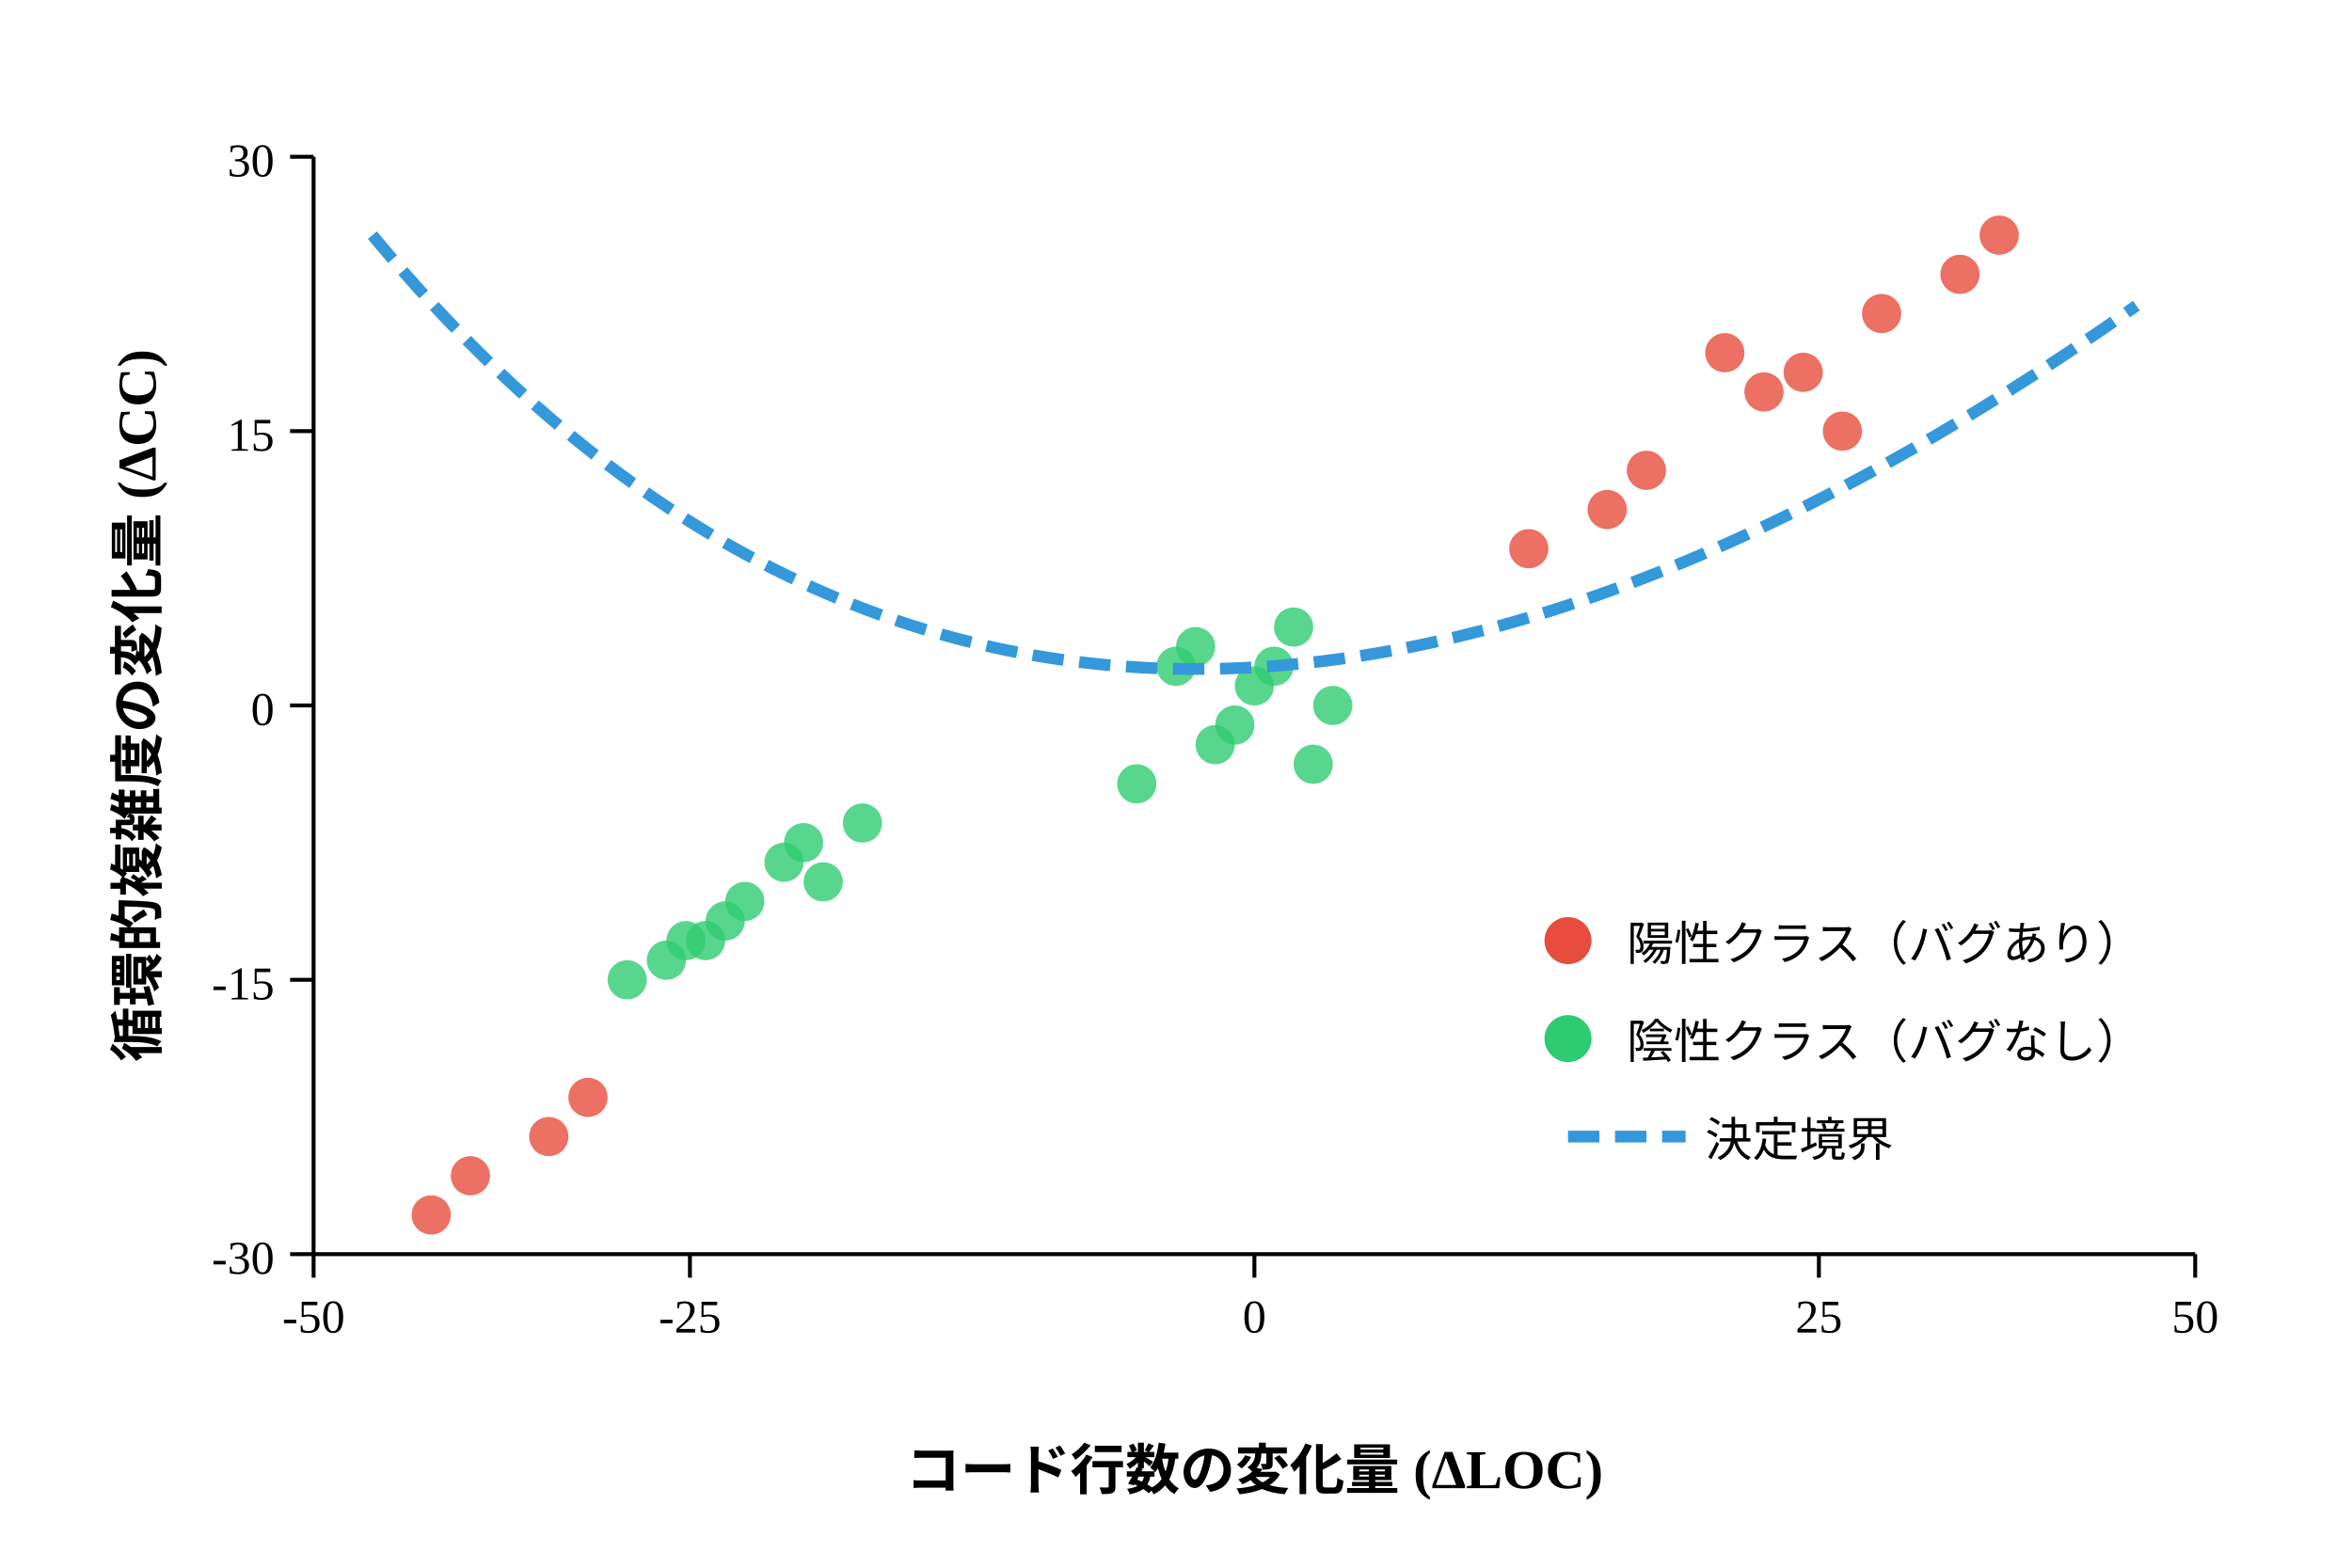
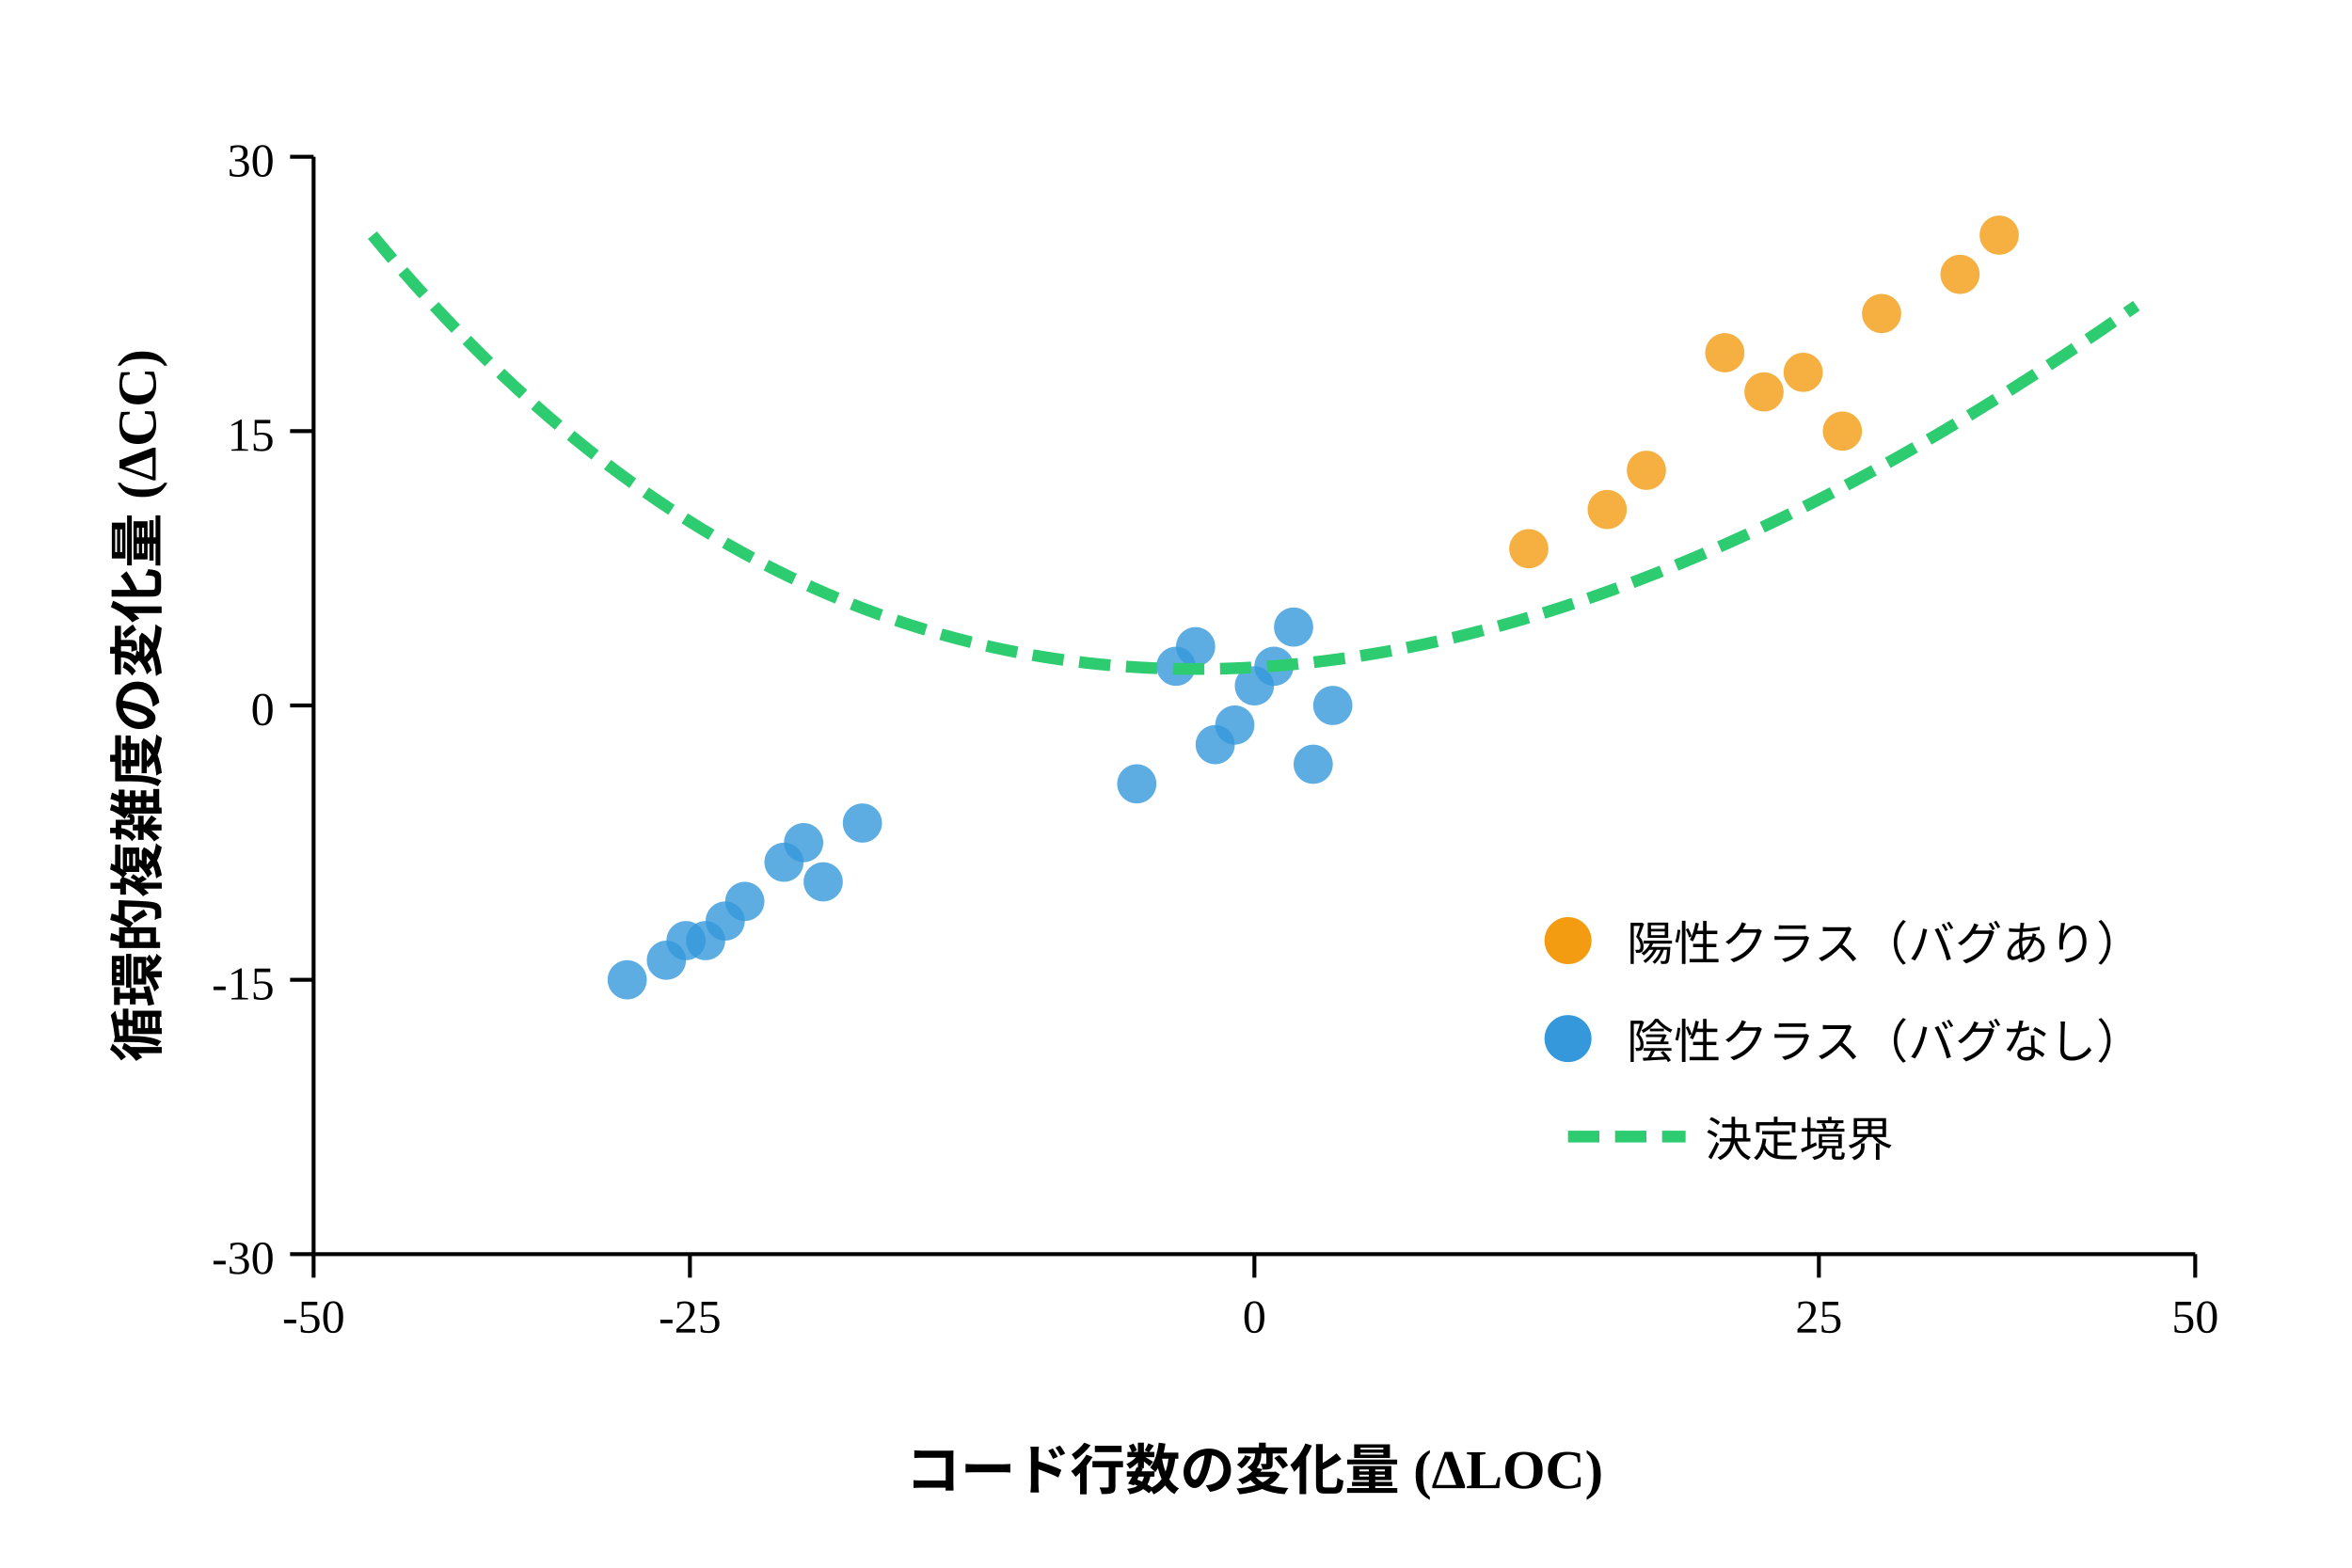
<svg xmlns="http://www.w3.org/2000/svg" width="600" height="400" style="background: white">
  <g transform="translate(0,320)">
    <line x1="80" y1="0" x2="560" y2="0" stroke="black" stroke-width="1" />
    <g transform="translate(80,0)">
      <line y2="6" stroke="black" />
      <text y="20" text-anchor="middle" font-size="12">-50</text>
    </g>
    <g transform="translate(176,0)">
      <line y2="6" stroke="black" />
      <text y="20" text-anchor="middle" font-size="12">-25</text>
    </g>
    <g transform="translate(320,0)">
      <line y2="6" stroke="black" />
      <text y="20" text-anchor="middle" font-size="12">0</text>
    </g>
    <g transform="translate(464,0)">
      <line y2="6" stroke="black" />
      <text y="20" text-anchor="middle" font-size="12">25</text>
    </g>
    <g transform="translate(560,0)">
      <line y2="6" stroke="black" />
      <text y="20" text-anchor="middle" font-size="12">50</text>
    </g>
    <text x="320" y="60" text-anchor="middle" font-weight="bold" font-size="14">コード行数の変化量 (ΔLOC)</text>
  </g>
  <g transform="translate(80,0)">
    <line x1="0" y1="40" x2="0" y2="320" stroke="black" stroke-width="1" />
    <g transform="translate(0,40)">
      <line x2="-6" stroke="black" />
      <text x="-10" y="5" text-anchor="end" font-size="12">30</text>
    </g>
    <g transform="translate(0,110)">
      <line x2="-6" stroke="black" />
      <text x="-10" y="5" text-anchor="end" font-size="12">15</text>
    </g>
    <g transform="translate(0,180)">
      <line x2="-6" stroke="black" />
      <text x="-10" y="5" text-anchor="end" font-size="12">0</text>
    </g>
    <g transform="translate(0,250)">
      <line x2="-6" stroke="black" />
      <text x="-10" y="5" text-anchor="end" font-size="12">-15</text>
    </g>
    <g transform="translate(0,320)">
      <line x2="-6" stroke="black" />
      <text x="-10" y="5" text-anchor="end" font-size="12">-30</text>
    </g>
    <text transform="rotate(-90)" x="-180" y="-40" text-anchor="middle" font-weight="bold" font-size="14">循環的複雑度の変化量 (ΔCC)</text>
  </g>
-   <circle cx="420" cy="120" r="5" fill="#e74c3c" opacity="0.8" />
-   <circle cx="450" cy="100" r="5" fill="#e74c3c" opacity="0.8" />
-   <circle cx="480" cy="80" r="5" fill="#e74c3c" opacity="0.8" />
-   <circle cx="510" cy="60" r="5" fill="#e74c3c" opacity="0.8" />
-   <circle cx="390" cy="140" r="5" fill="#e74c3c" opacity="0.8" />
-   <circle cx="440" cy="90" r="5" fill="#e74c3c" opacity="0.8" />
-   <circle cx="470" cy="110" r="5" fill="#e74c3c" opacity="0.8" />
-   <circle cx="500" cy="70" r="5" fill="#e74c3c" opacity="0.8" />
-   <circle cx="410" cy="130" r="5" fill="#e74c3c" opacity="0.8" />
-   <circle cx="460" cy="95" r="5" fill="#e74c3c" opacity="0.8" />
-   <circle cx="150" cy="280" r="5" fill="#e74c3c" opacity="0.8" />
-   <circle cx="120" cy="300" r="5" fill="#e74c3c" opacity="0.8" />
-   <circle cx="140" cy="290" r="5" fill="#e74c3c" opacity="0.8" />
-   <circle cx="110" cy="310" r="5" fill="#e74c3c" opacity="0.8" />
-   <circle cx="300" cy="170" r="5" fill="#2ecc71" opacity="0.8" />
-   <circle cx="310" cy="190" r="5" fill="#2ecc71" opacity="0.8" />
-   <circle cx="330" cy="160" r="5" fill="#2ecc71" opacity="0.8" />
-   <circle cx="290" cy="200" r="5" fill="#2ecc71" opacity="0.8" />
-   <circle cx="340" cy="180" r="5" fill="#2ecc71" opacity="0.8" />
-   <circle cx="320" cy="175" r="5" fill="#2ecc71" opacity="0.8" />
-   <circle cx="335" cy="195" r="5" fill="#2ecc71" opacity="0.8" />
-   <circle cx="305" cy="165" r="5" fill="#2ecc71" opacity="0.8" />
-   <circle cx="315" cy="185" r="5" fill="#2ecc71" opacity="0.8" />
-   <circle cx="325" cy="170" r="5" fill="#2ecc71" opacity="0.8" />
-   <circle cx="200" cy="220" r="5" fill="#2ecc71" opacity="0.8" />
-   <circle cx="180" cy="240" r="5" fill="#2ecc71" opacity="0.8" />
-   <circle cx="160" cy="250" r="5" fill="#2ecc71" opacity="0.8" />
-   <circle cx="220" cy="210" r="5" fill="#2ecc71" opacity="0.8" />
-   <circle cx="190" cy="230" r="5" fill="#2ecc71" opacity="0.8" />
-   <circle cx="170" cy="245" r="5" fill="#2ecc71" opacity="0.8" />
-   <circle cx="210" cy="225" r="5" fill="#2ecc71" opacity="0.8" />
-   <circle cx="185" cy="235" r="5" fill="#2ecc71" opacity="0.8" />
-   <circle cx="205" cy="215" r="5" fill="#2ecc71" opacity="0.8" />
-   <circle cx="175" cy="240" r="5" fill="#2ecc71" opacity="0.8" />
-   <path d="M 95 60 Q 270 272 545 78" stroke="#3498db" stroke-width="3" fill="none" stroke-dasharray="8,4" />
+   <circle cx="420" cy="120" r="5" fill="#f39c12" opacity="0.8" />
+   <circle cx="450" cy="100" r="5" fill="#f39c12" opacity="0.8" />
+   <circle cx="480" cy="80" r="5" fill="#f39c12" opacity="0.8" />
+   <circle cx="510" cy="60" r="5" fill="#f39c12" opacity="0.8" />
+   <circle cx="390" cy="140" r="5" fill="#f39c12" opacity="0.8" />
+   <circle cx="440" cy="90" r="5" fill="#f39c12" opacity="0.8" />
+   <circle cx="470" cy="110" r="5" fill="#f39c12" opacity="0.8" />
+   <circle cx="500" cy="70" r="5" fill="#f39c12" opacity="0.8" />
+   <circle cx="410" cy="130" r="5" fill="#f39c12" opacity="0.8" />
+   <circle cx="460" cy="95" r="5" fill="#f39c12" opacity="0.8" />
+   <circle cx="300" cy="170" r="5" fill="#3498db" opacity="0.8" />
+   <circle cx="310" cy="190" r="5" fill="#3498db" opacity="0.8" />
+   <circle cx="330" cy="160" r="5" fill="#3498db" opacity="0.8" />
+   <circle cx="290" cy="200" r="5" fill="#3498db" opacity="0.8" />
+   <circle cx="340" cy="180" r="5" fill="#3498db" opacity="0.8" />
+   <circle cx="320" cy="175" r="5" fill="#3498db" opacity="0.8" />
+   <circle cx="335" cy="195" r="5" fill="#3498db" opacity="0.8" />
+   <circle cx="305" cy="165" r="5" fill="#3498db" opacity="0.8" />
+   <circle cx="315" cy="185" r="5" fill="#3498db" opacity="0.8" />
+   <circle cx="325" cy="170" r="5" fill="#3498db" opacity="0.8" />
+   <circle cx="200" cy="220" r="5" fill="#3498db" opacity="0.8" />
+   <circle cx="180" cy="240" r="5" fill="#3498db" opacity="0.8" />
+   <circle cx="160" cy="250" r="5" fill="#3498db" opacity="0.8" />
+   <circle cx="220" cy="210" r="5" fill="#3498db" opacity="0.8" />
+   <circle cx="190" cy="230" r="5" fill="#3498db" opacity="0.8" />
+   <circle cx="170" cy="245" r="5" fill="#3498db" opacity="0.8" />
+   <circle cx="210" cy="225" r="5" fill="#3498db" opacity="0.8" />
+   <circle cx="185" cy="235" r="5" fill="#3498db" opacity="0.8" />
+   <circle cx="205" cy="215" r="5" fill="#3498db" opacity="0.8" />
+   <circle cx="175" cy="240" r="5" fill="#3498db" opacity="0.8" />
+   <path d="M 95 60 Q 270 272 545 78" stroke="#2ecc71" stroke-width="3" fill="none" stroke-dasharray="8,4" />
  <g transform="translate(400,240)">
-     <circle cx="0" cy="0" r="6" fill="#e74c3c" />
+     <circle cx="0" cy="0" r="6" fill="#f39c12" />
    <text x="15" y="5" font-size="12">陽性クラス（バグあり）</text>
-     <circle cx="0" cy="25" r="6" fill="#2ecc71" />
+     <circle cx="0" cy="25" r="6" fill="#3498db" />
    <text x="15" y="30" font-size="12">陰性クラス（バグなし）</text>
-     <line x1="0" y1="50" x2="30" y2="50" stroke="#3498db" stroke-width="3" stroke-dasharray="8,4" />
+     <line x1="0" y1="50" x2="30" y2="50" stroke="#2ecc71" stroke-width="3" stroke-dasharray="8,4" />
    <text x="35" y="55" font-size="12">決定境界</text>
  </g>
</svg>
